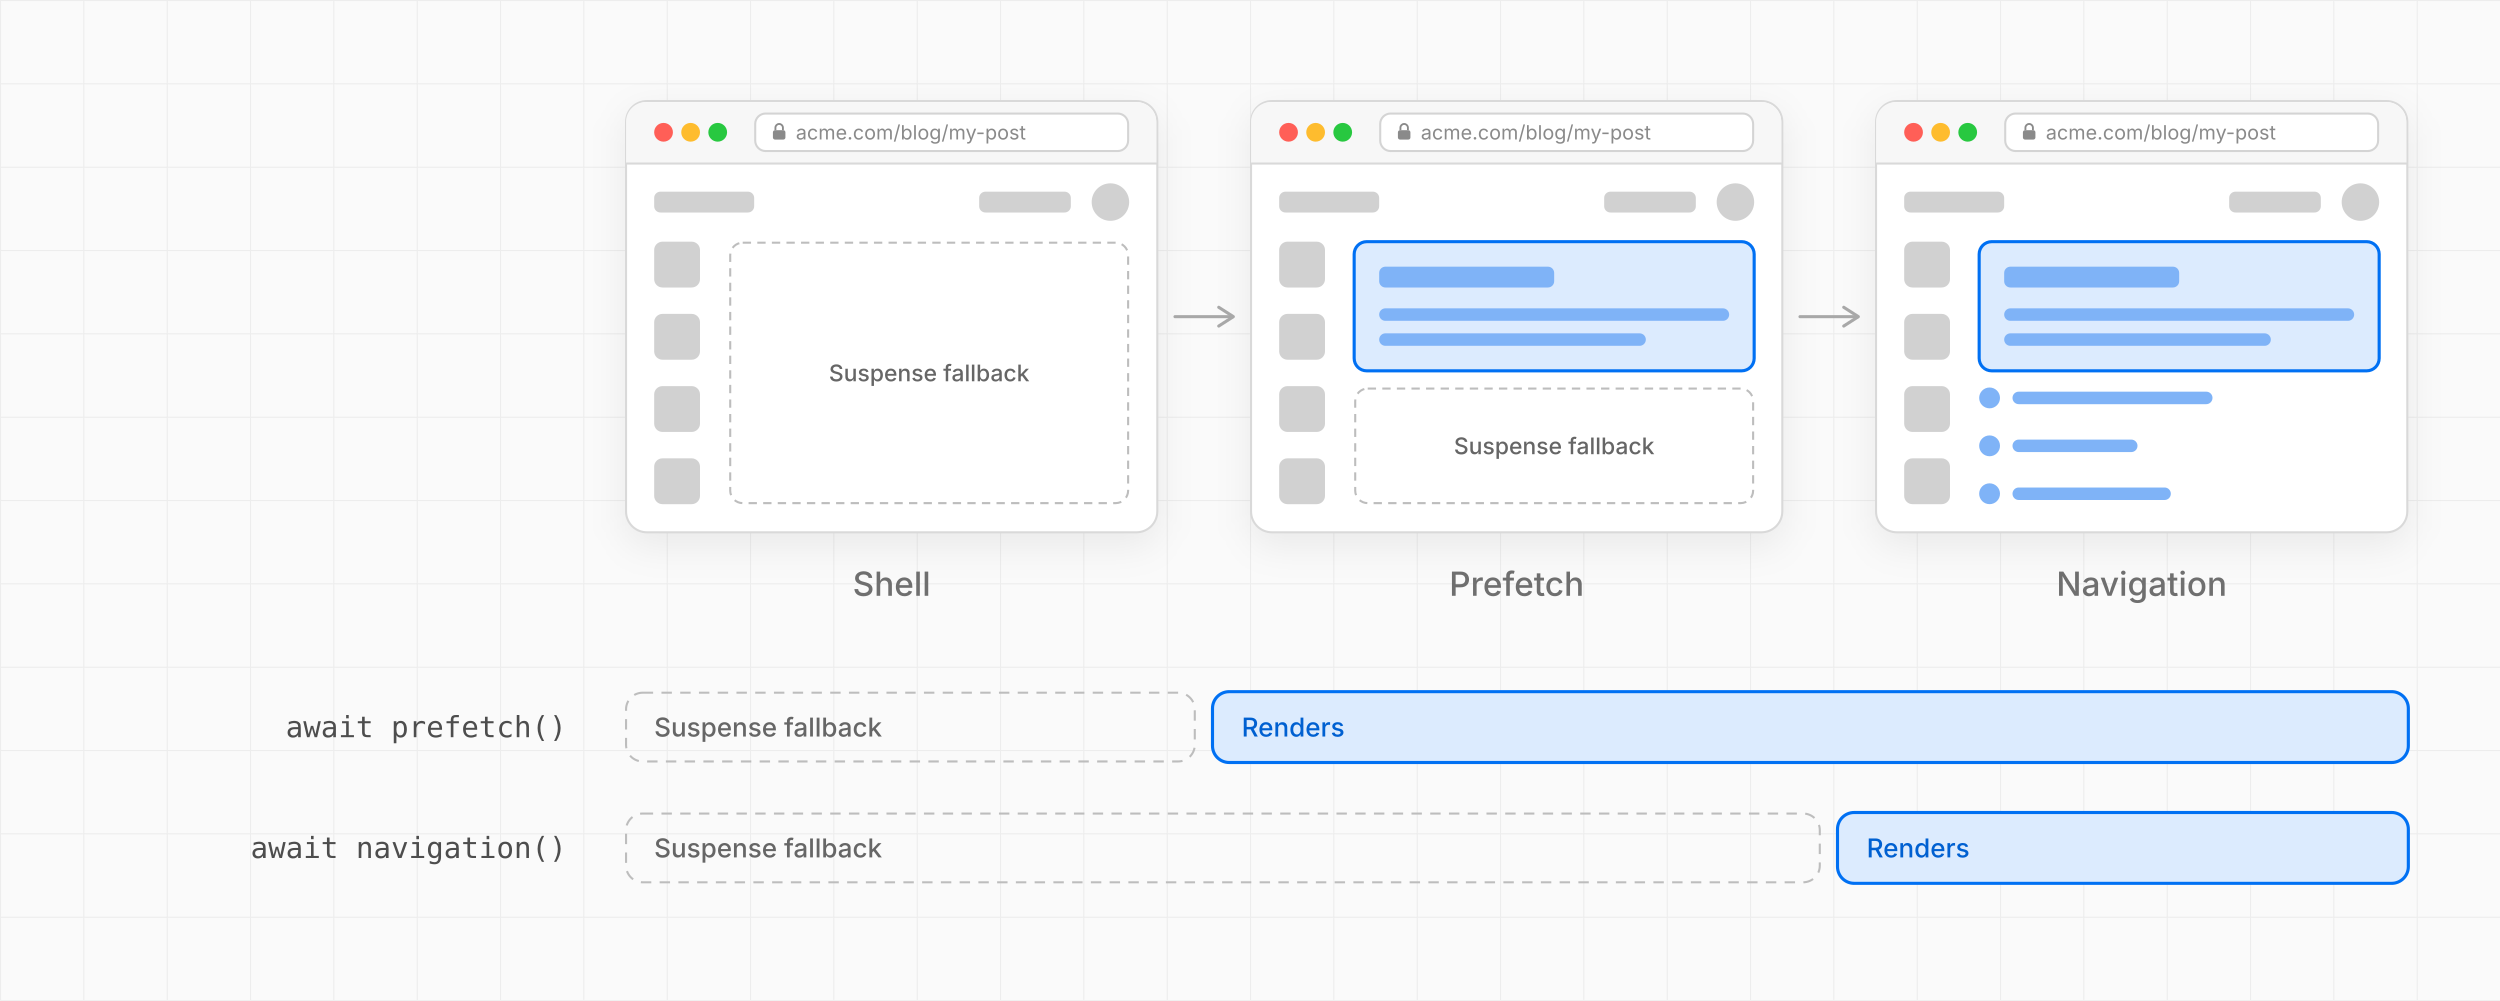
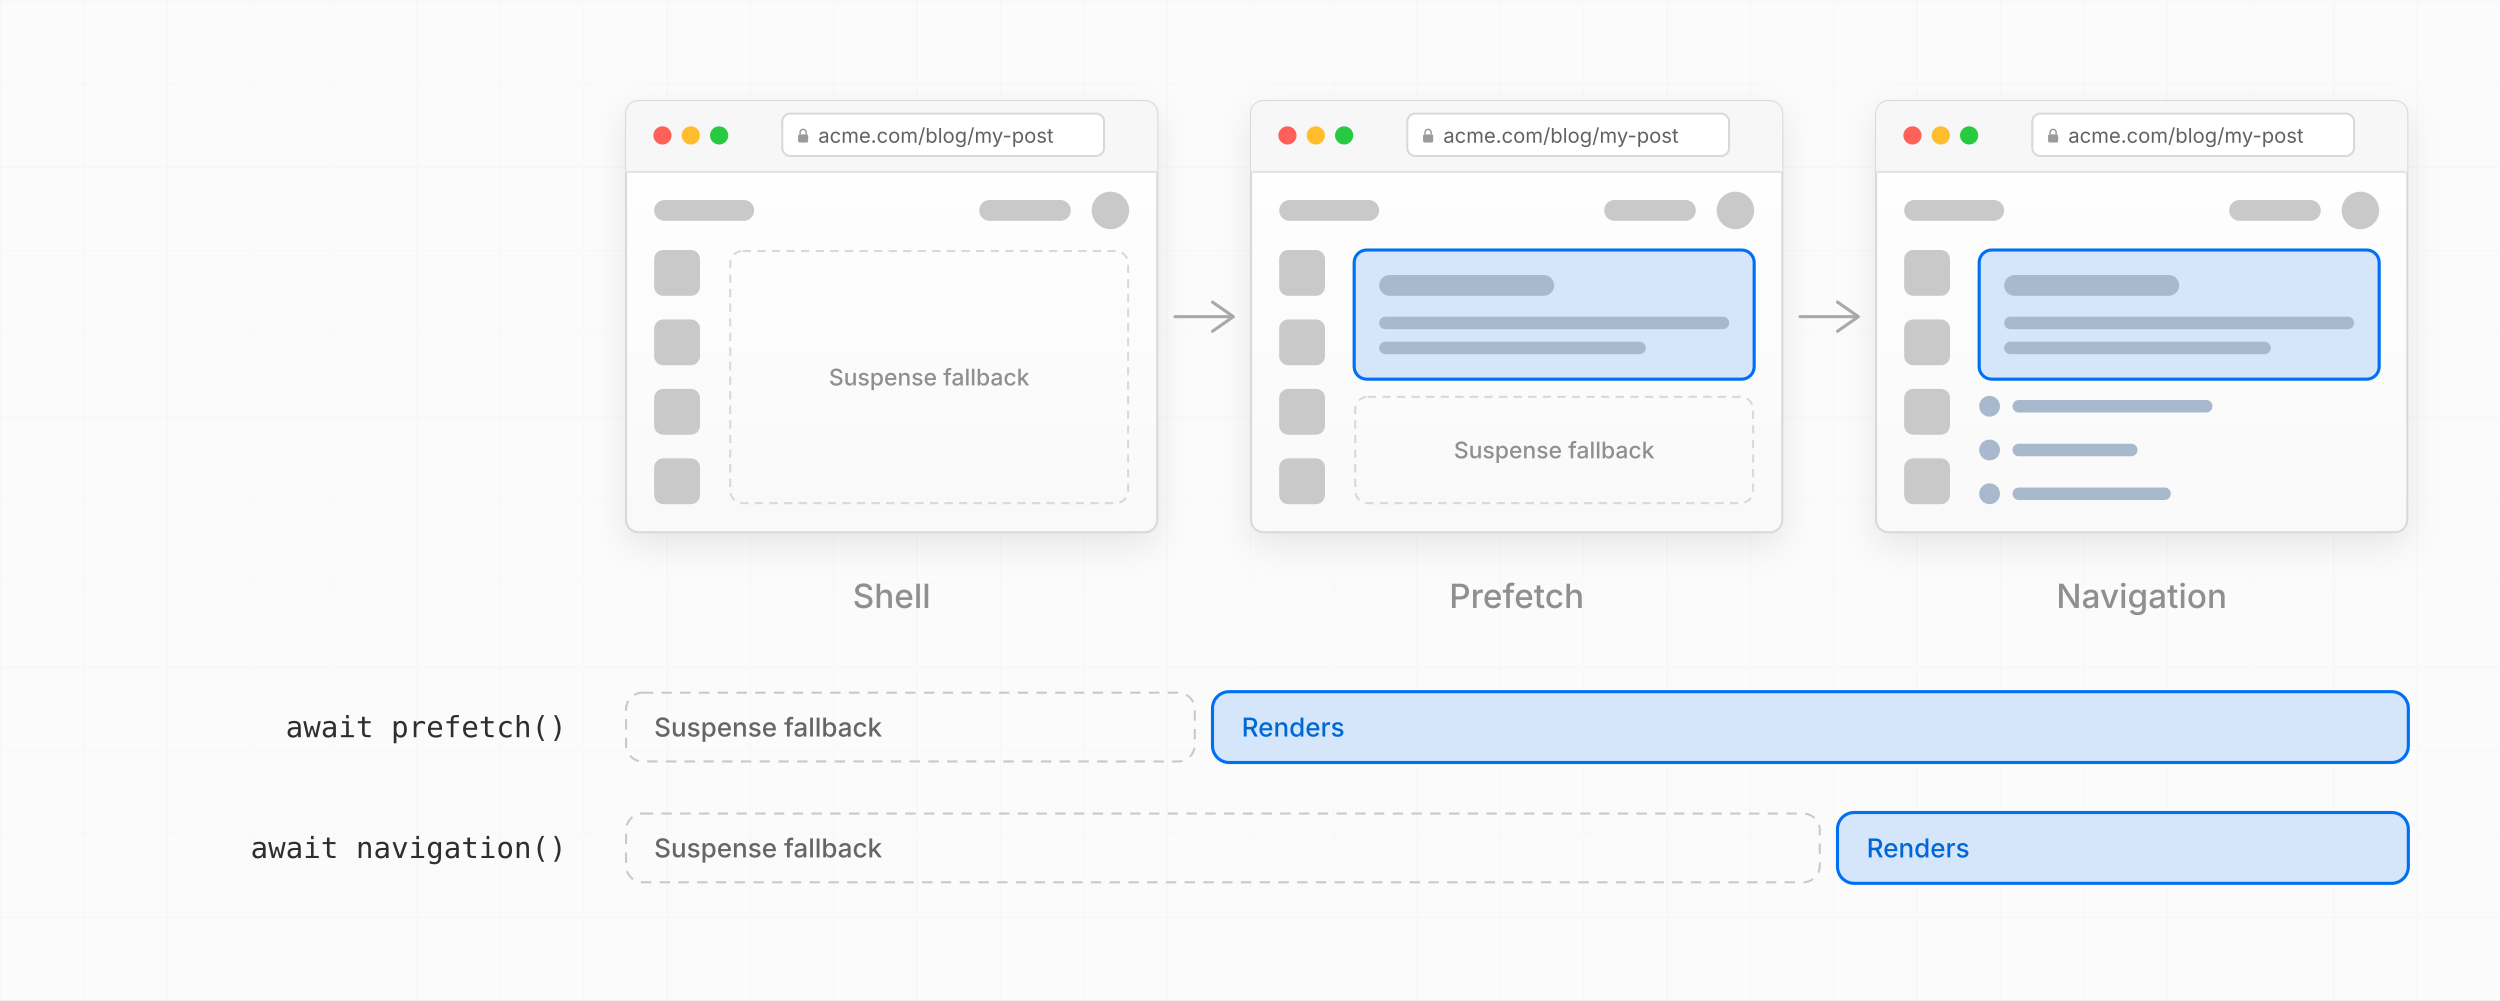
<svg xmlns="http://www.w3.org/2000/svg" width="1200" height="480" viewBox="0 0 1200 480">
  <defs>
-     <pattern id="g" width="40" height="40" patternUnits="userSpaceOnUse">
-       <path d="M40 0H0V40" fill="none" stroke="#EDEDED" stroke-width="1" />
+     <pattern id="grid" width="40" height="40" patternUnits="userSpaceOnUse">
+       <path d="M40 0H0V40" fill="none" stroke="#F7F7F7" stroke-width="1" />
    </pattern>
-     <filter id="blur" x="-20%" y="-20%" width="140%" height="140%">
-       <feGaussianBlur stdDeviation="9" />
+     <filter id="shadow" x="-20%" y="-20%" width="140%" height="160%">
+       <feGaussianBlur stdDeviation="8" />
    </filter>
+     <linearGradient id="panel" x1="0" y1="0" x2="0" y2="1">
+       <stop offset="0" stop-color="#FFFFFF" />
+       <stop offset="1" stop-color="#F9F9F9" />
+     </linearGradient>
  </defs>
-   <rect width="1200" height="480" fill="#FAFAFA" />
-   <rect width="1200" height="480" fill="url(#g)" />
-   <rect x="300" y="54" width="256" height="208" rx="10" fill="rgba(0,0,0,0.07)" filter="url(#blur)" />
-   <rect x="300.5" y="48.5" width="255" height="207" rx="10" fill="#FFFFFF" stroke="#D9D9D9" />
-   <path d="M300.5 78.5 V58.5 a9.5 9.5 0 0 1 9.5 -9.5 H545.5 a9.5 9.5 0 0 1 9.5 9.5 V78.5 Z" fill="#F7F7F7" />
-   <line x1="300.5" x2="555.5" y1="78.5" y2="78.5" stroke="#D9D9D9" />
-   <circle cx="318.5" cy="63.5" r="4.5" fill="#FF5F57" />
-   <circle cx="331.5" cy="63.5" r="4.5" fill="#FEBC2E" />
-   <circle cx="344.5" cy="63.5" r="4.5" fill="#28C840" />
-   <rect x="362.5" y="54.5" width="179" height="18" rx="5" fill="#FFFFFF" stroke="#D4D4D4" />
-   <rect x="371" y="62.5" width="6" height="4.5" rx="1" fill="#8A8A8A" />
-   <path d="M372.2 62.5 V61.3 a1.8 1.8 0 0 1 3.6 0 V62.5" fill="none" stroke="#8A8A8A" stroke-width="0.9" />
-   <text x="382" y="63.5" dominant-baseline="central" font-size="9.5" fill="#8A8A8A" font-family="Inter, system-ui, sans-serif">acme.com/blog/my-post</text>
-   <rect x="314" y="92" width="48" height="10" rx="3" fill="#D1D1D1" />
-   <rect x="470" y="92" width="44" height="10" rx="3" fill="#D1D1D1" />
-   <circle cx="533" cy="97" r="9" fill="#D1D1D1" />
-   <rect x="314" y="116" width="22" height="22" rx="4" fill="#D1D1D1" />
-   <rect x="314" y="150.667" width="22" height="22" rx="4" fill="#D1D1D1" />
-   <rect x="314" y="185.333" width="22" height="22" rx="4" fill="#D1D1D1" />
-   <rect x="314" y="220" width="22" height="22" rx="4" fill="#D1D1D1" />
-   <rect x="350.5" y="116.5" width="191" height="125" rx="6" fill="none" stroke="#BDBDBD" stroke-dasharray="4 3" />
-   <text x="446" y="179" text-anchor="middle" dominant-baseline="central" font-size="11" font-weight="500" fill="#666666" font-family="Inter, system-ui, sans-serif">Suspense fallback</text>
-   <text x="428" y="286" text-anchor="middle" font-size="16" font-weight="500" fill="#6F6F6F" font-family="Inter, system-ui, sans-serif">Shell</text>
-   <rect x="600" y="54" width="256" height="208" rx="10" fill="rgba(0,0,0,0.07)" filter="url(#blur)" />
-   <rect x="600.5" y="48.5" width="255" height="207" rx="10" fill="#FFFFFF" stroke="#D9D9D9" />
-   <path d="M600.5 78.5 V58.5 a9.5 9.5 0 0 1 9.5 -9.5 H845.5 a9.5 9.5 0 0 1 9.5 9.5 V78.5 Z" fill="#F7F7F7" />
-   <line x1="600.5" x2="855.5" y1="78.5" y2="78.5" stroke="#D9D9D9" />
-   <circle cx="618.5" cy="63.5" r="4.5" fill="#FF5F57" />
-   <circle cx="631.5" cy="63.5" r="4.5" fill="#FEBC2E" />
-   <circle cx="644.5" cy="63.5" r="4.5" fill="#28C840" />
-   <rect x="662.5" y="54.5" width="179" height="18" rx="5" fill="#FFFFFF" stroke="#D4D4D4" />
-   <rect x="671" y="62.5" width="6" height="4.5" rx="1" fill="#8A8A8A" />
-   <path d="M672.2 62.5 V61.3 a1.8 1.8 0 0 1 3.6 0 V62.5" fill="none" stroke="#8A8A8A" stroke-width="0.9" />
-   <text x="682" y="63.5" dominant-baseline="central" font-size="9.5" fill="#8A8A8A" font-family="Inter, system-ui, sans-serif">acme.com/blog/my-post</text>
-   <rect x="614" y="92" width="48" height="10" rx="3" fill="#D1D1D1" />
-   <rect x="770" y="92" width="44" height="10" rx="3" fill="#D1D1D1" />
-   <circle cx="833" cy="97" r="9" fill="#D1D1D1" />
-   <rect x="614" y="116" width="22" height="22" rx="4" fill="#D1D1D1" />
-   <rect x="614" y="150.667" width="22" height="22" rx="4" fill="#D1D1D1" />
-   <rect x="614" y="185.333" width="22" height="22" rx="4" fill="#D1D1D1" />
-   <rect x="614" y="220" width="22" height="22" rx="4" fill="#D1D1D1" />
-   <rect x="650" y="116" width="192" height="62" rx="6" fill="#DCEBFE" stroke="#0070F3" stroke-width="1.5" />
-   <rect x="662" y="128" width="84" height="10" rx="3" fill="#7FB3F7" />
-   <rect x="662" y="148" width="168" height="6" rx="3" fill="#7FB3F7" />
-   <rect x="662" y="160" width="128" height="6" rx="3" fill="#7FB3F7" />
-   <rect x="650.5" y="186.5" width="191" height="55" rx="6" fill="none" stroke="#BDBDBD" stroke-dasharray="4 3" />
-   <text x="746" y="214" text-anchor="middle" dominant-baseline="central" font-size="11" font-weight="500" fill="#666666" font-family="Inter, system-ui, sans-serif">Suspense fallback</text>
-   <text x="728" y="286" text-anchor="middle" font-size="16" font-weight="500" fill="#6F6F6F" font-family="Inter, system-ui, sans-serif">Prefetch</text>
-   <rect x="900" y="54" width="256" height="208" rx="10" fill="rgba(0,0,0,0.07)" filter="url(#blur)" />
-   <rect x="900.5" y="48.5" width="255" height="207" rx="10" fill="#FFFFFF" stroke="#D9D9D9" />
-   <path d="M900.5 78.5 V58.5 a9.5 9.5 0 0 1 9.5 -9.5 H1145.5 a9.5 9.5 0 0 1 9.5 9.5 V78.5 Z" fill="#F7F7F7" />
-   <line x1="900.5" x2="1155.5" y1="78.5" y2="78.5" stroke="#D9D9D9" />
-   <circle cx="918.5" cy="63.5" r="4.5" fill="#FF5F57" />
-   <circle cx="931.5" cy="63.5" r="4.5" fill="#FEBC2E" />
-   <circle cx="944.5" cy="63.5" r="4.5" fill="#28C840" />
-   <rect x="962.5" y="54.5" width="179" height="18" rx="5" fill="#FFFFFF" stroke="#D4D4D4" />
-   <rect x="971" y="62.5" width="6" height="4.5" rx="1" fill="#8A8A8A" />
-   <path d="M972.2 62.5 V61.3 a1.8 1.8 0 0 1 3.6 0 V62.5" fill="none" stroke="#8A8A8A" stroke-width="0.9" />
-   <text x="982" y="63.5" dominant-baseline="central" font-size="9.5" fill="#8A8A8A" font-family="Inter, system-ui, sans-serif">acme.com/blog/my-post</text>
-   <rect x="914" y="92" width="48" height="10" rx="3" fill="#D1D1D1" />
-   <rect x="1070" y="92" width="44" height="10" rx="3" fill="#D1D1D1" />
-   <circle cx="1133" cy="97" r="9" fill="#D1D1D1" />
-   <rect x="914" y="116" width="22" height="22" rx="4" fill="#D1D1D1" />
-   <rect x="914" y="150.667" width="22" height="22" rx="4" fill="#D1D1D1" />
-   <rect x="914" y="185.333" width="22" height="22" rx="4" fill="#D1D1D1" />
-   <rect x="914" y="220" width="22" height="22" rx="4" fill="#D1D1D1" />
-   <rect x="950" y="116" width="192" height="62" rx="6" fill="#DCEBFE" stroke="#0070F3" stroke-width="1.5" />
-   <rect x="962" y="128" width="84" height="10" rx="3" fill="#7FB3F7" />
-   <rect x="962" y="148" width="168" height="6" rx="3" fill="#7FB3F7" />
-   <rect x="962" y="160" width="128" height="6" rx="3" fill="#7FB3F7" />
-   <circle cx="955" cy="191" r="5" fill="#7FB3F7" />
-   <rect x="966" y="188" width="96" height="6" rx="3" fill="#7FB3F7" />
-   <circle cx="955" cy="214" r="5" fill="#7FB3F7" />
-   <rect x="966" y="211" width="60" height="6" rx="3" fill="#7FB3F7" />
-   <circle cx="955" cy="237" r="5" fill="#7FB3F7" />
-   <rect x="966" y="234" width="76" height="6" rx="3" fill="#7FB3F7" />
-   <text x="1028" y="286" text-anchor="middle" font-size="16" font-weight="500" fill="#6F6F6F" font-family="Inter, system-ui, sans-serif">Navigation</text>
+   <rect width="1200" height="480" fill="#FBFBFB" />
+   <rect width="1200" height="480" fill="url(#grid)" />
+   <rect x="300" y="54" width="256" height="208" rx="6" fill="rgba(0,0,0,0.08)" filter="url(#shadow)" />
+   <rect x="300.5" y="48.5" width="255" height="207" rx="6" fill="url(#panel)" stroke="#D9D9D9" />
+   <path d="M300.5 82.5 V54.5 a6 6 0 0 1 6 -6 H549.5 a6 6 0 0 1 6 6 V82.5 Z" fill="#F7F7F7" />
+   <line x1="301" x2="555" y1="82.5" y2="82.5" stroke="#E3E3E3" />
+   <circle cx="317.973" cy="65" r="4.372" fill="#FF6059" />
+   <circle cx="331.575" cy="65" r="4.372" fill="#FFBD2E" />
+   <circle cx="345.176" cy="65" r="4.372" fill="#28CA42" />
+   <rect x="375.5" y="54.5" width="154.446" height="20.374" rx="3.886" fill="#FFFFFF" stroke="#D9D9D9" />
+   <g transform="translate(381.1233 60.62808) scale(0.4857685)">
+     <rect x="4" y="8" width="10" height="8" rx="1.5" fill="#9A9A9A" />
+     <path d="M6 8 V6 a3 3 0 0 1 6 0 V8" fill="none" stroke="#9A9A9A" stroke-width="1.5" />
+   </g>
+   <text x="392.782" y="65" text-anchor="start" dominant-baseline="central" font-size="9.715" font-weight="400" fill="#616161" font-family="Inter, system-ui, sans-serif">acme.com/blog/my-post</text>
+   <rect x="314" y="96" width="48" height="10" rx="5" fill="#C9C9C9" />
+   <rect x="470" y="96" width="44" height="10" rx="5" fill="#C9C9C9" />
+   <circle cx="533" cy="101" r="9" fill="#C9C9C9" />
+   <rect x="314" y="120" width="22" height="22" rx="4.4" fill="#C9C9C9" />
+   <rect x="314" y="153.333" width="22" height="22" rx="4.4" fill="#C9C9C9" />
+   <rect x="314" y="186.667" width="22" height="22" rx="4.4" fill="#C9C9C9" />
+   <rect x="314" y="220" width="22" height="22" rx="4.4" fill="#C9C9C9" />
+   <rect x="350.5" y="120.5" width="191" height="121" rx="6" fill="none" stroke="#D9D9D9" stroke-dasharray="4 3" />
+   <text x="446" y="181" text-anchor="middle" dominant-baseline="central" font-size="11" font-weight="500" fill="#8F8F8F" font-family="Inter, system-ui, sans-serif">Suspense fallback</text>
+   <text x="428" y="286" text-anchor="middle" dominant-baseline="central" font-size="16" font-weight="500" fill="#8F8F8F" font-family="Inter, system-ui, sans-serif">Shell</text>
+   <rect x="600" y="54" width="256" height="208" rx="6" fill="rgba(0,0,0,0.08)" filter="url(#shadow)" />
+   <rect x="600.5" y="48.5" width="255" height="207" rx="6" fill="url(#panel)" stroke="#D9D9D9" />
+   <path d="M600.5 82.5 V54.5 a6 6 0 0 1 6 -6 H849.5 a6 6 0 0 1 6 6 V82.5 Z" fill="#F7F7F7" />
+   <line x1="601" x2="855" y1="82.5" y2="82.5" stroke="#E3E3E3" />
+   <circle cx="617.973" cy="65" r="4.372" fill="#FF6059" />
+   <circle cx="631.575" cy="65" r="4.372" fill="#FFBD2E" />
+   <circle cx="645.176" cy="65" r="4.372" fill="#28CA42" />
+   <rect x="675.5" y="54.5" width="154.446" height="20.374" rx="3.886" fill="#FFFFFF" stroke="#D9D9D9" />
+   <g transform="translate(681.1233 60.62808) scale(0.4857685)">
+     <rect x="4" y="8" width="10" height="8" rx="1.5" fill="#9A9A9A" />
+     <path d="M6 8 V6 a3 3 0 0 1 6 0 V8" fill="none" stroke="#9A9A9A" stroke-width="1.5" />
+   </g>
+   <text x="692.782" y="65" text-anchor="start" dominant-baseline="central" font-size="9.715" font-weight="400" fill="#616161" font-family="Inter, system-ui, sans-serif">acme.com/blog/my-post</text>
+   <rect x="614" y="96" width="48" height="10" rx="5" fill="#C9C9C9" />
+   <rect x="770" y="96" width="44" height="10" rx="5" fill="#C9C9C9" />
+   <circle cx="833" cy="101" r="9" fill="#C9C9C9" />
+   <rect x="614" y="120" width="22" height="22" rx="4.4" fill="#C9C9C9" />
+   <rect x="614" y="153.333" width="22" height="22" rx="4.4" fill="#C9C9C9" />
+   <rect x="614" y="186.667" width="22" height="22" rx="4.4" fill="#C9C9C9" />
+   <rect x="614" y="220" width="22" height="22" rx="4.4" fill="#C9C9C9" />
+   <rect x="650" y="120" width="192" height="62" rx="6" fill="#D5E6FA" stroke="#0070F3" stroke-width="1.5" />
+   <rect x="662" y="132" width="84" height="10" rx="5" fill="#A8B9CD" />
+   <rect x="662" y="152" width="168" height="6" rx="3" fill="#A8B9CD" />
+   <rect x="662" y="164" width="128" height="6" rx="3" fill="#A8B9CD" />
+   <rect x="650.5" y="190.5" width="191" height="51" rx="6" fill="none" stroke="#D9D9D9" stroke-dasharray="4 3" />
+   <text x="746" y="216" text-anchor="middle" dominant-baseline="central" font-size="11" font-weight="500" fill="#8F8F8F" font-family="Inter, system-ui, sans-serif">Suspense fallback</text>
+   <text x="728" y="286" text-anchor="middle" dominant-baseline="central" font-size="16" font-weight="500" fill="#8F8F8F" font-family="Inter, system-ui, sans-serif">Prefetch</text>
+   <rect x="900" y="54" width="256" height="208" rx="6" fill="rgba(0,0,0,0.08)" filter="url(#shadow)" />
+   <rect x="900.5" y="48.5" width="255" height="207" rx="6" fill="url(#panel)" stroke="#D9D9D9" />
+   <path d="M900.5 82.5 V54.5 a6 6 0 0 1 6 -6 H1149.5 a6 6 0 0 1 6 6 V82.5 Z" fill="#F7F7F7" />
+   <line x1="901" x2="1155" y1="82.5" y2="82.5" stroke="#E3E3E3" />
+   <circle cx="917.973" cy="65" r="4.372" fill="#FF6059" />
+   <circle cx="931.575" cy="65" r="4.372" fill="#FFBD2E" />
+   <circle cx="945.176" cy="65" r="4.372" fill="#28CA42" />
+   <rect x="975.5" y="54.5" width="154.446" height="20.374" rx="3.886" fill="#FFFFFF" stroke="#D9D9D9" />
+   <g transform="translate(981.1233 60.62808) scale(0.4857685)">
+     <rect x="4" y="8" width="10" height="8" rx="1.5" fill="#9A9A9A" />
+     <path d="M6 8 V6 a3 3 0 0 1 6 0 V8" fill="none" stroke="#9A9A9A" stroke-width="1.5" />
+   </g>
+   <text x="992.782" y="65" text-anchor="start" dominant-baseline="central" font-size="9.715" font-weight="400" fill="#616161" font-family="Inter, system-ui, sans-serif">acme.com/blog/my-post</text>
+   <rect x="914" y="96" width="48" height="10" rx="5" fill="#C9C9C9" />
+   <rect x="1070" y="96" width="44" height="10" rx="5" fill="#C9C9C9" />
+   <circle cx="1133" cy="101" r="9" fill="#C9C9C9" />
+   <rect x="914" y="120" width="22" height="22" rx="4.4" fill="#C9C9C9" />
+   <rect x="914" y="153.333" width="22" height="22" rx="4.4" fill="#C9C9C9" />
+   <rect x="914" y="186.667" width="22" height="22" rx="4.4" fill="#C9C9C9" />
+   <rect x="914" y="220" width="22" height="22" rx="4.4" fill="#C9C9C9" />
+   <rect x="950" y="120" width="192" height="62" rx="6" fill="#D5E6FA" stroke="#0070F3" stroke-width="1.5" />
+   <rect x="962" y="132" width="84" height="10" rx="5" fill="#A8B9CD" />
+   <rect x="962" y="152" width="168" height="6" rx="3" fill="#A8B9CD" />
+   <rect x="962" y="164" width="128" height="6" rx="3" fill="#A8B9CD" />
+   <circle cx="955" cy="195" r="5" fill="#A8B9CD" />
+   <rect x="966" y="192" width="96" height="6" rx="3" fill="#A8B9CD" />
+   <circle cx="955" cy="216" r="5" fill="#A8B9CD" />
+   <rect x="966" y="213" width="60" height="6" rx="3" fill="#A8B9CD" />
+   <circle cx="955" cy="237" r="5" fill="#A8B9CD" />
+   <rect x="966" y="234" width="76" height="6" rx="3" fill="#A8B9CD" />
+   <text x="1028" y="286" text-anchor="middle" dominant-baseline="central" font-size="16" font-weight="500" fill="#8F8F8F" font-family="Inter, system-ui, sans-serif">Navigation</text>
  <line x1="564" x2="591" y1="152" y2="152" stroke="#A8A8A8" stroke-width="1.5" stroke-linecap="round" />
-   <path d="M585 147.5 L592 152 L585 156.5" fill="none" stroke="#A8A8A8" stroke-width="1.5" stroke-linecap="round" stroke-linejoin="round" />
+   <path d="M582 145 L592 152 L582 159" fill="none" stroke="#A8A8A8" stroke-width="1.5" stroke-linecap="round" stroke-linejoin="round" />
  <line x1="864" x2="891" y1="152" y2="152" stroke="#A8A8A8" stroke-width="1.5" stroke-linecap="round" />
-   <path d="M885 147.5 L892 152 L885 156.5" fill="none" stroke="#A8A8A8" stroke-width="1.5" stroke-linecap="round" stroke-linejoin="round" />
-   <text x="272" y="349" text-anchor="end" dominant-baseline="central" font-size="14" fill="#4D4D4D" font-family="'Geist Mono', ui-monospace, monospace">await prefetch()</text>
-   <rect x="300.5" y="332.5" width="273" height="33" rx="8" fill="none" stroke="#BDBDBD" stroke-dasharray="5 4" />
-   <text x="314" y="349" dominant-baseline="central" font-size="12.5" font-weight="500" fill="#666666" font-family="Inter, system-ui, sans-serif">Suspense fallback</text>
-   <rect x="582" y="332" width="574" height="34" rx="8" fill="#DCEBFE" stroke="#0070F3" stroke-width="1.5" />
-   <text x="596" y="349" dominant-baseline="central" font-size="12.5" font-weight="500" fill="#0060D1" font-family="Inter, system-ui, sans-serif">Renders</text>
-   <text x="272" y="407" text-anchor="end" dominant-baseline="central" font-size="14" fill="#4D4D4D" font-family="'Geist Mono', ui-monospace, monospace">await navigation()</text>
-   <rect x="300.5" y="390.5" width="573" height="33" rx="8" fill="none" stroke="#BDBDBD" stroke-dasharray="5 4" />
-   <text x="314" y="407" dominant-baseline="central" font-size="12.5" font-weight="500" fill="#666666" font-family="Inter, system-ui, sans-serif">Suspense fallback</text>
-   <rect x="882" y="390" width="274" height="34" rx="8" fill="#DCEBFE" stroke="#0070F3" stroke-width="1.5" />
-   <text x="896" y="407" dominant-baseline="central" font-size="12.5" font-weight="500" fill="#0060D1" font-family="Inter, system-ui, sans-serif">Renders</text>
+   <path d="M882 145 L892 152 L882 159" fill="none" stroke="#A8A8A8" stroke-width="1.5" stroke-linecap="round" stroke-linejoin="round" />
+   <text x="272" y="349" text-anchor="end" dominant-baseline="central" font-size="14" font-weight="400" fill="#2E2E2E" font-family="'Geist Mono', ui-monospace, monospace">await prefetch()</text>
+   <rect x="300.5" y="332.5" width="273" height="33" rx="8" fill="none" stroke="#C9C9C9" stroke-dasharray="5 4" />
+   <text x="314" y="349" text-anchor="start" dominant-baseline="central" font-size="12.5" font-weight="500" fill="#666666" font-family="Inter, system-ui, sans-serif">Suspense fallback</text>
+   <rect x="582" y="332" width="574" height="34" rx="8" fill="#D5E6FA" stroke="#0070F3" stroke-width="1.5" />
+   <text x="596" y="349" text-anchor="start" dominant-baseline="central" font-size="12.5" font-weight="500" fill="#0067D6" font-family="Inter, system-ui, sans-serif">Renders</text>
+   <text x="272" y="407" text-anchor="end" dominant-baseline="central" font-size="14" font-weight="400" fill="#2E2E2E" font-family="'Geist Mono', ui-monospace, monospace">await navigation()</text>
+   <rect x="300.5" y="390.5" width="573" height="33" rx="8" fill="none" stroke="#C9C9C9" stroke-dasharray="5 4" />
+   <text x="314" y="407" text-anchor="start" dominant-baseline="central" font-size="12.5" font-weight="500" fill="#666666" font-family="Inter, system-ui, sans-serif">Suspense fallback</text>
+   <rect x="882" y="390" width="274" height="34" rx="8" fill="#D5E6FA" stroke="#0070F3" stroke-width="1.5" />
+   <text x="896" y="407" text-anchor="start" dominant-baseline="central" font-size="12.5" font-weight="500" fill="#0067D6" font-family="Inter, system-ui, sans-serif">Renders</text>
</svg>
